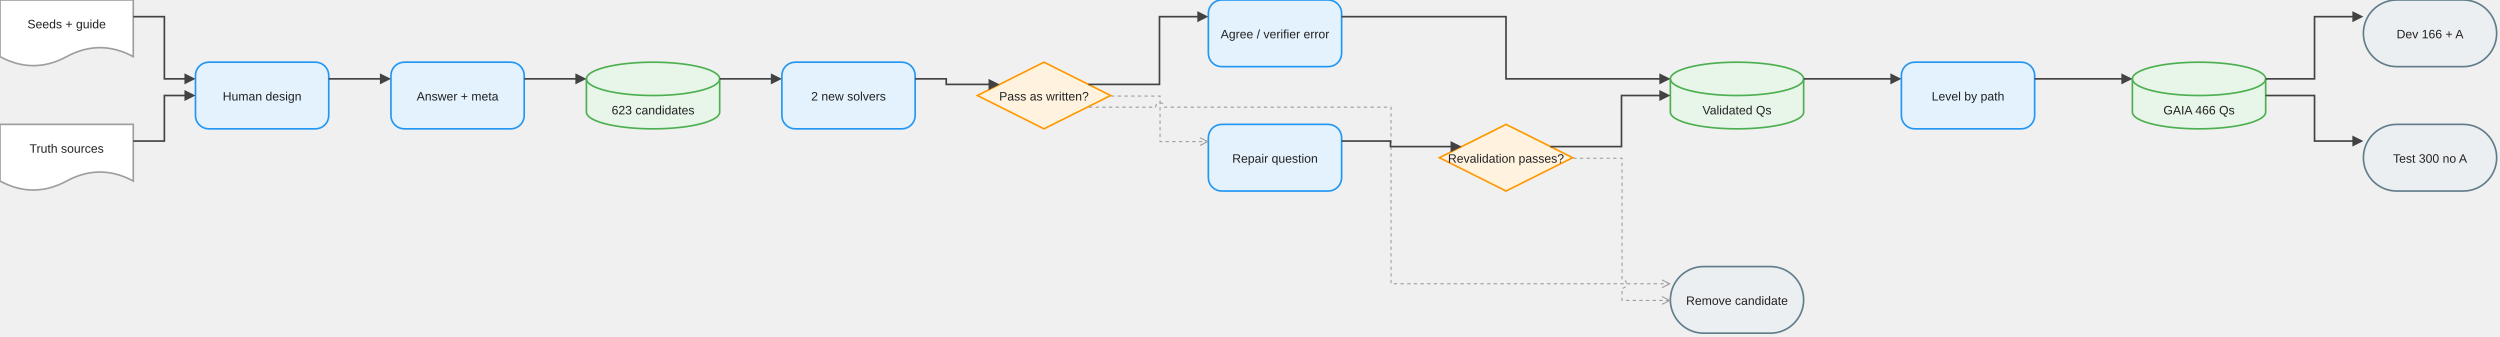
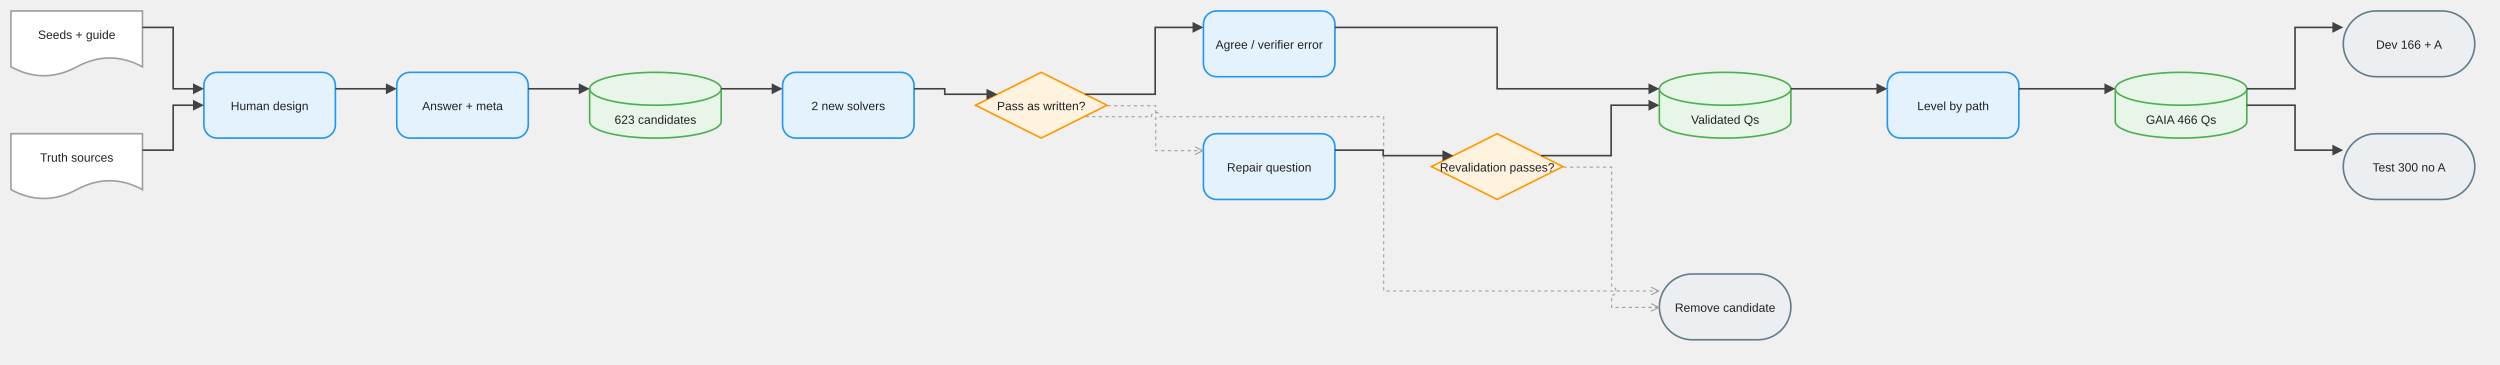
- <svg xmlns="http://www.w3.org/2000/svg" style="background: transparent; background-color: transparent; color-scheme: light;" version="1.1" width="2251px" height="303px" viewBox="0 0 2251 303">
+ <svg xmlns="http://www.w3.org/2000/svg" style="background: transparent; background-color: transparent; color-scheme: light;" version="1.1" width="2281px" height="333px" viewBox="0 0 2281 333" content="&lt;mxfile host=&quot;Electron&quot; agent=&quot;drawio-skill-cli&quot;&gt;&#10;  &lt;diagram name=&quot;Page-1&quot; id=&quot;0&quot;&gt;&#10;    &lt;mxGraphModel dx=&quot;-1124&quot; dy=&quot;-87&quot; grid=&quot;0&quot; gridSize=&quot;8&quot; guides=&quot;1&quot; tooltips=&quot;1&quot; connect=&quot;1&quot; arrows=&quot;1&quot; fold=&quot;0&quot; page=&quot;0&quot; pageScale=&quot;1&quot; pageWidth=&quot;2304&quot; pageHeight=&quot;384&quot; background=&quot;#FFFFFF&quot; math=&quot;0&quot; shadow=&quot;0&quot;&gt;&#10;      &lt;root&gt;&#10;        &lt;mxCell id=&quot;0&quot; /&gt;&#10;        &lt;mxCell id=&quot;1&quot; parent=&quot;0&quot; /&gt;&#10;        &lt;mxCell id=&quot;2&quot; parent=&quot;1&quot; style=&quot;convertToSvg=1;shape=document;boundedLbl=1;html=0;whiteSpace=wrap;fillColor=#FFFFFF;strokeColor=#9E9E9E;strokeWidth=1.5;fontColor=#212121;fontSize=11;fontFamily=Arial, Helvetica, sans-serif;verticalAlign=middle;align=center&quot; value=&quot;Seeds + guide&quot; vertex=&quot;1&quot;&gt;&#10;          &lt;mxGeometry height=&quot;60&quot; width=&quot;120&quot; x=&quot;-24&quot; as=&quot;geometry&quot; /&gt;&#10;        &lt;/mxCell&gt;&#10;        &lt;mxCell id=&quot;3&quot; parent=&quot;1&quot; style=&quot;convertToSvg=1;shape=document;boundedLbl=1;html=0;whiteSpace=wrap;fillColor=#FFFFFF;strokeColor=#9E9E9E;strokeWidth=1.5;fontColor=#212121;fontSize=11;fontFamily=Arial, Helvetica, sans-serif;verticalAlign=middle;align=center&quot; value=&quot;Truth sources&quot; vertex=&quot;1&quot;&gt;&#10;          &lt;mxGeometry height=&quot;60&quot; width=&quot;120&quot; x=&quot;-24&quot; y=&quot;112&quot; as=&quot;geometry&quot; /&gt;&#10;        &lt;/mxCell&gt;&#10;        &lt;mxCell id=&quot;4&quot; parent=&quot;1&quot; style=&quot;convertToSvg=1;rounded=1;arcSize=20;html=0;whiteSpace=wrap;fillColor=#E3F2FD;strokeColor=#2196F3;strokeWidth=1.5;fontColor=#212121;fontSize=11;fontFamily=Arial, Helvetica, sans-serif;verticalAlign=middle;align=center&quot; value=&quot;Human design&quot; vertex=&quot;1&quot;&gt;&#10;          &lt;mxGeometry height=&quot;60&quot; width=&quot;120&quot; x=&quot;152&quot; y=&quot;56&quot; as=&quot;geometry&quot; /&gt;&#10;        &lt;/mxCell&gt;&#10;        &lt;mxCell id=&quot;5&quot; parent=&quot;1&quot; style=&quot;convertToSvg=1;rounded=1;arcSize=20;html=0;whiteSpace=wrap;fillColor=#E3F2FD;strokeColor=#2196F3;strokeWidth=1.5;fontColor=#212121;fontSize=11;fontFamily=Arial, Helvetica, sans-serif;verticalAlign=middle;align=center&quot; value=&quot;Answer + meta&quot; vertex=&quot;1&quot;&gt;&#10;          &lt;mxGeometry height=&quot;60&quot; width=&quot;120&quot; x=&quot;328&quot; y=&quot;56&quot; as=&quot;geometry&quot; /&gt;&#10;        &lt;/mxCell&gt;&#10;        &lt;mxCell id=&quot;6&quot; parent=&quot;1&quot; style=&quot;convertToSvg=1;shape=cylinder3;boundedLbl=1;backgroundOutline=1;size=15;html=0;whiteSpace=wrap;fillColor=#E8F5E9;strokeColor=#4CAF50;strokeWidth=1.5;fontColor=#212121;fontSize=11;fontFamily=Arial, Helvetica, sans-serif;verticalAlign=middle;align=center&quot; value=&quot;623 candidates&quot; vertex=&quot;1&quot;&gt;&#10;          &lt;mxGeometry height=&quot;60&quot; width=&quot;120&quot; x=&quot;504&quot; y=&quot;56&quot; as=&quot;geometry&quot; /&gt;&#10;        &lt;/mxCell&gt;&#10;        &lt;mxCell id=&quot;7&quot; parent=&quot;1&quot; style=&quot;convertToSvg=1;rounded=1;arcSize=20;html=0;whiteSpace=wrap;fillColor=#E3F2FD;strokeColor=#2196F3;strokeWidth=1.5;fontColor=#212121;fontSize=11;fontFamily=Arial, Helvetica, sans-serif;verticalAlign=middle;align=center&quot; value=&quot;2 new solvers&quot; vertex=&quot;1&quot;&gt;&#10;          &lt;mxGeometry height=&quot;60&quot; width=&quot;120&quot; x=&quot;680&quot; y=&quot;56&quot; as=&quot;geometry&quot; /&gt;&#10;        &lt;/mxCell&gt;&#10;        &lt;mxCell id=&quot;8&quot; parent=&quot;1&quot; style=&quot;convertToSvg=1;rhombus;html=0;whiteSpace=wrap;fillColor=#FFF3E0;strokeColor=#FF9800;strokeWidth=1.5;fontColor=#212121;fontSize=11;fontFamily=Arial, Helvetica, sans-serif;verticalAlign=middle;align=center&quot; value=&quot;Pass as written?&quot; vertex=&quot;1&quot;&gt;&#10;          &lt;mxGeometry height=&quot;60&quot; width=&quot;120&quot; x=&quot;856&quot; y=&quot;56&quot; as=&quot;geometry&quot; /&gt;&#10;        &lt;/mxCell&gt;&#10;        &lt;mxCell id=&quot;9&quot; parent=&quot;1&quot; style=&quot;convertToSvg=1;rounded=1;arcSize=20;html=0;whiteSpace=wrap;fillColor=#E3F2FD;strokeColor=#2196F3;strokeWidth=1.5;fontColor=#212121;fontSize=11;fontFamily=Arial, Helvetica, sans-serif;verticalAlign=middle;align=center&quot; value=&quot;Agree / verifier error&quot; vertex=&quot;1&quot;&gt;&#10;          &lt;mxGeometry height=&quot;60&quot; width=&quot;120&quot; x=&quot;1064&quot; as=&quot;geometry&quot; /&gt;&#10;        &lt;/mxCell&gt;&#10;        &lt;mxCell id=&quot;10&quot; parent=&quot;1&quot; style=&quot;convertToSvg=1;rounded=1;arcSize=20;html=0;whiteSpace=wrap;fillColor=#E3F2FD;strokeColor=#2196F3;strokeWidth=1.5;fontColor=#212121;fontSize=11;fontFamily=Arial, Helvetica, sans-serif;verticalAlign=middle;align=center&quot; value=&quot;Repair question&quot; vertex=&quot;1&quot;&gt;&#10;          &lt;mxGeometry height=&quot;60&quot; width=&quot;120&quot; x=&quot;1064&quot; y=&quot;112&quot; as=&quot;geometry&quot; /&gt;&#10;        &lt;/mxCell&gt;&#10;        &lt;mxCell id=&quot;11&quot; parent=&quot;1&quot; style=&quot;convertToSvg=1;rhombus;html=0;whiteSpace=wrap;fillColor=#FFF3E0;strokeColor=#FF9800;strokeWidth=1.5;fontColor=#212121;fontSize=11;fontFamily=Arial, Helvetica, sans-serif;verticalAlign=middle;align=center&quot; value=&quot;Revalidation passes?&quot; vertex=&quot;1&quot;&gt;&#10;          &lt;mxGeometry height=&quot;60&quot; width=&quot;120&quot; x=&quot;1272&quot; y=&quot;112&quot; as=&quot;geometry&quot; /&gt;&#10;        &lt;/mxCell&gt;&#10;        &lt;mxCell id=&quot;12&quot; parent=&quot;1&quot; style=&quot;convertToSvg=1;rounded=1;arcSize=50;html=0;whiteSpace=wrap;fillColor=#ECEFF1;strokeColor=#607D8B;strokeWidth=1.5;fontColor=#212121;fontSize=11;fontFamily=Arial, Helvetica, sans-serif;verticalAlign=middle;align=center&quot; value=&quot;Remove candidate&quot; vertex=&quot;1&quot;&gt;&#10;          &lt;mxGeometry height=&quot;60&quot; width=&quot;120&quot; x=&quot;1480&quot; y=&quot;240&quot; as=&quot;geometry&quot; /&gt;&#10;        &lt;/mxCell&gt;&#10;        &lt;mxCell id=&quot;13&quot; parent=&quot;1&quot; style=&quot;convertToSvg=1;shape=cylinder3;boundedLbl=1;backgroundOutline=1;size=15;html=0;whiteSpace=wrap;fillColor=#E8F5E9;strokeColor=#4CAF50;strokeWidth=1.5;fontColor=#212121;fontSize=11;fontFamily=Arial, Helvetica, sans-serif;verticalAlign=middle;align=center&quot; value=&quot;Validated Qs&quot; vertex=&quot;1&quot;&gt;&#10;          &lt;mxGeometry height=&quot;60&quot; width=&quot;120&quot; x=&quot;1480&quot; y=&quot;56&quot; as=&quot;geometry&quot; /&gt;&#10;        &lt;/mxCell&gt;&#10;        &lt;mxCell id=&quot;14&quot; parent=&quot;1&quot; style=&quot;convertToSvg=1;rounded=1;arcSize=20;html=0;whiteSpace=wrap;fillColor=#E3F2FD;strokeColor=#2196F3;strokeWidth=1.5;fontColor=#212121;fontSize=11;fontFamily=Arial, Helvetica, sans-serif;verticalAlign=middle;align=center&quot; value=&quot;Level by path&quot; vertex=&quot;1&quot;&gt;&#10;          &lt;mxGeometry height=&quot;60&quot; width=&quot;120&quot; x=&quot;1688&quot; y=&quot;56&quot; as=&quot;geometry&quot; /&gt;&#10;        &lt;/mxCell&gt;&#10;        &lt;mxCell id=&quot;15&quot; parent=&quot;1&quot; style=&quot;convertToSvg=1;shape=cylinder3;boundedLbl=1;backgroundOutline=1;size=15;html=0;whiteSpace=wrap;fillColor=#E8F5E9;strokeColor=#4CAF50;strokeWidth=1.5;fontColor=#212121;fontSize=11;fontFamily=Arial, Helvetica, sans-serif;verticalAlign=middle;align=center&quot; value=&quot;GAIA 466 Qs&quot; vertex=&quot;1&quot;&gt;&#10;          &lt;mxGeometry height=&quot;60&quot; width=&quot;120&quot; x=&quot;1896&quot; y=&quot;56&quot; as=&quot;geometry&quot; /&gt;&#10;        &lt;/mxCell&gt;&#10;        &lt;mxCell id=&quot;16&quot; parent=&quot;1&quot; style=&quot;convertToSvg=1;rounded=1;arcSize=50;html=0;whiteSpace=wrap;fillColor=#ECEFF1;strokeColor=#607D8B;strokeWidth=1.5;fontColor=#212121;fontSize=11;fontFamily=Arial, Helvetica, sans-serif;verticalAlign=middle;align=center&quot; value=&quot;Dev 166 + A&quot; vertex=&quot;1&quot;&gt;&#10;          &lt;mxGeometry height=&quot;60&quot; width=&quot;120&quot; x=&quot;2104&quot; as=&quot;geometry&quot; /&gt;&#10;        &lt;/mxCell&gt;&#10;        &lt;mxCell id=&quot;17&quot; parent=&quot;1&quot; style=&quot;convertToSvg=1;rounded=1;arcSize=50;html=0;whiteSpace=wrap;fillColor=#ECEFF1;strokeColor=#607D8B;strokeWidth=1.5;fontColor=#212121;fontSize=11;fontFamily=Arial, Helvetica, sans-serif;verticalAlign=middle;align=center&quot; value=&quot;Test 300 no A&quot; vertex=&quot;1&quot;&gt;&#10;          &lt;mxGeometry height=&quot;60&quot; width=&quot;120&quot; x=&quot;2104&quot; y=&quot;112&quot; as=&quot;geometry&quot; /&gt;&#10;        &lt;/mxCell&gt;&#10;        &lt;mxCell id=&quot;18&quot; edge=&quot;1&quot; parent=&quot;1&quot; source=&quot;2&quot; style=&quot;convertToSvg=1;edgeStyle=orthogonalEdgeStyle;rounded=0;orthogonalLoop=1;jettySize=auto;html=0;strokeColor=#424242;strokeWidth=1.5;endArrow=block;endFill=1;exitX=1;exitY=0.25;exitDx=0;exitDy=0;entryX=0;entryY=0.25;entryDx=0;entryDy=0;jumpStyle=arc;jumpSize=8&quot; target=&quot;4&quot; value=&quot;&quot;&gt;&#10;          &lt;mxGeometry relative=&quot;1&quot; as=&quot;geometry&quot; /&gt;&#10;        &lt;/mxCell&gt;&#10;        &lt;mxCell id=&quot;19&quot; edge=&quot;1&quot; parent=&quot;1&quot; source=&quot;3&quot; style=&quot;convertToSvg=1;edgeStyle=orthogonalEdgeStyle;rounded=0;orthogonalLoop=1;jettySize=auto;html=0;strokeColor=#424242;strokeWidth=1.5;endArrow=block;endFill=1;exitX=1;exitY=0.25;exitDx=0;exitDy=0;entryX=0;entryY=0.5;entryDx=0;entryDy=0;jumpStyle=arc;jumpSize=8&quot; target=&quot;4&quot; value=&quot;&quot;&gt;&#10;          &lt;mxGeometry relative=&quot;1&quot; as=&quot;geometry&quot; /&gt;&#10;        &lt;/mxCell&gt;&#10;        &lt;mxCell id=&quot;20&quot; edge=&quot;1&quot; parent=&quot;1&quot; source=&quot;4&quot; style=&quot;convertToSvg=1;edgeStyle=orthogonalEdgeStyle;rounded=0;orthogonalLoop=1;jettySize=auto;html=0;strokeColor=#424242;strokeWidth=1.5;endArrow=block;endFill=1;exitX=1;exitY=0.25;exitDx=0;exitDy=0;entryX=0;entryY=0.25;entryDx=0;entryDy=0;jumpStyle=arc;jumpSize=8&quot; target=&quot;5&quot; value=&quot;&quot;&gt;&#10;          &lt;mxGeometry relative=&quot;1&quot; as=&quot;geometry&quot; /&gt;&#10;        &lt;/mxCell&gt;&#10;        &lt;mxCell id=&quot;21&quot; edge=&quot;1&quot; parent=&quot;1&quot; source=&quot;5&quot; style=&quot;convertToSvg=1;edgeStyle=orthogonalEdgeStyle;rounded=0;orthogonalLoop=1;jettySize=auto;html=0;strokeColor=#424242;strokeWidth=1.5;endArrow=block;endFill=1;exitX=1;exitY=0.25;exitDx=0;exitDy=0;entryX=0;entryY=0.25;entryDx=0;entryDy=0;jumpStyle=arc;jumpSize=8&quot; target=&quot;6&quot; value=&quot;&quot;&gt;&#10;          &lt;mxGeometry relative=&quot;1&quot; as=&quot;geometry&quot; /&gt;&#10;        &lt;/mxCell&gt;&#10;        &lt;mxCell id=&quot;22&quot; edge=&quot;1&quot; parent=&quot;1&quot; source=&quot;6&quot; style=&quot;convertToSvg=1;edgeStyle=orthogonalEdgeStyle;rounded=0;orthogonalLoop=1;jettySize=auto;html=0;strokeColor=#424242;strokeWidth=1.5;endArrow=block;endFill=1;exitX=1;exitY=0.25;exitDx=0;exitDy=0;entryX=0;entryY=0.25;entryDx=0;entryDy=0;jumpStyle=arc;jumpSize=8&quot; target=&quot;7&quot; value=&quot;&quot;&gt;&#10;          &lt;mxGeometry relative=&quot;1&quot; as=&quot;geometry&quot; /&gt;&#10;        &lt;/mxCell&gt;&#10;        &lt;mxCell id=&quot;23&quot; edge=&quot;1&quot; parent=&quot;1&quot; source=&quot;7&quot; style=&quot;convertToSvg=1;edgeStyle=orthogonalEdgeStyle;rounded=0;orthogonalLoop=1;jettySize=auto;html=0;strokeColor=#424242;strokeWidth=1.5;endArrow=block;endFill=1;exitX=1;exitY=0.25;exitDx=0;exitDy=0;entryX=0;entryY=0.25;entryDx=0;entryDy=0;jumpStyle=arc;jumpSize=8&quot; target=&quot;8&quot; value=&quot;&quot;&gt;&#10;          &lt;mxGeometry relative=&quot;1&quot; as=&quot;geometry&quot; /&gt;&#10;        &lt;/mxCell&gt;&#10;        &lt;mxCell id=&quot;24&quot; edge=&quot;1&quot; parent=&quot;1&quot; source=&quot;8&quot; style=&quot;convertToSvg=1;edgeStyle=orthogonalEdgeStyle;rounded=0;orthogonalLoop=1;jettySize=auto;html=0;strokeColor=#424242;strokeWidth=1.5;endArrow=block;endFill=1;exitX=1;exitY=0.25;exitDx=0;exitDy=0;entryX=0;entryY=0.25;entryDx=0;entryDy=0;jumpStyle=arc;jumpSize=8&quot; target=&quot;9&quot; value=&quot;&quot;&gt;&#10;          &lt;mxGeometry relative=&quot;1&quot; as=&quot;geometry&quot; /&gt;&#10;        &lt;/mxCell&gt;&#10;        &lt;mxCell id=&quot;25&quot; edge=&quot;1&quot; parent=&quot;1&quot; source=&quot;8&quot; style=&quot;convertToSvg=1;edgeStyle=orthogonalEdgeStyle;rounded=0;orthogonalLoop=1;jettySize=auto;html=0;strokeColor=#9E9E9E;strokeWidth=1;endArrow=open;endFill=0;exitX=1;exitY=0.5;exitDx=0;exitDy=0;entryX=0;entryY=0.25;entryDx=0;entryDy=0;dashed=1;dashPattern=3 3;jumpStyle=arc;jumpSize=8&quot; target=&quot;10&quot; value=&quot;&quot;&gt;&#10;          &lt;mxGeometry relative=&quot;1&quot; as=&quot;geometry&quot; /&gt;&#10;        &lt;/mxCell&gt;&#10;        &lt;mxCell id=&quot;26&quot; edge=&quot;1&quot; parent=&quot;1&quot; source=&quot;8&quot; style=&quot;convertToSvg=1;edgeStyle=orthogonalEdgeStyle;rounded=0;orthogonalLoop=1;jettySize=auto;html=0;strokeColor=#9E9E9E;strokeWidth=1;endArrow=open;endFill=0;exitX=1;exitY=0.75;exitDx=0;exitDy=0;entryX=0;entryY=0.25;entryDx=0;entryDy=0;dashed=1;dashPattern=3 3;jumpStyle=arc;jumpSize=8&quot; target=&quot;12&quot; value=&quot;&quot;&gt;&#10;          &lt;mxGeometry relative=&quot;1&quot; as=&quot;geometry&quot; /&gt;&#10;        &lt;/mxCell&gt;&#10;        &lt;mxCell id=&quot;27&quot; edge=&quot;1&quot; parent=&quot;1&quot; source=&quot;9&quot; style=&quot;convertToSvg=1;edgeStyle=orthogonalEdgeStyle;rounded=0;orthogonalLoop=1;jettySize=auto;html=0;strokeColor=#424242;strokeWidth=1.5;endArrow=block;endFill=1;exitX=1;exitY=0.25;exitDx=0;exitDy=0;entryX=0;entryY=0.25;entryDx=0;entryDy=0;jumpStyle=arc;jumpSize=8&quot; target=&quot;13&quot; value=&quot;&quot;&gt;&#10;          &lt;mxGeometry relative=&quot;1&quot; as=&quot;geometry&quot; /&gt;&#10;        &lt;/mxCell&gt;&#10;        &lt;mxCell id=&quot;28&quot; edge=&quot;1&quot; parent=&quot;1&quot; source=&quot;10&quot; style=&quot;convertToSvg=1;edgeStyle=orthogonalEdgeStyle;rounded=0;orthogonalLoop=1;jettySize=auto;html=0;strokeColor=#424242;strokeWidth=1.5;endArrow=block;endFill=1;exitX=1;exitY=0.25;exitDx=0;exitDy=0;entryX=0;entryY=0.25;entryDx=0;entryDy=0;jumpStyle=arc;jumpSize=8&quot; target=&quot;11&quot; value=&quot;&quot;&gt;&#10;          &lt;mxGeometry relative=&quot;1&quot; as=&quot;geometry&quot; /&gt;&#10;        &lt;/mxCell&gt;&#10;        &lt;mxCell id=&quot;29&quot; edge=&quot;1&quot; parent=&quot;1&quot; source=&quot;11&quot; style=&quot;convertToSvg=1;edgeStyle=orthogonalEdgeStyle;rounded=0;orthogonalLoop=1;jettySize=auto;html=0;strokeColor=#424242;strokeWidth=1.5;endArrow=block;endFill=1;exitX=1;exitY=0.25;exitDx=0;exitDy=0;entryX=0;entryY=0.5;entryDx=0;entryDy=0;jumpStyle=arc;jumpSize=8&quot; target=&quot;13&quot; value=&quot;&quot;&gt;&#10;          &lt;mxGeometry relative=&quot;1&quot; as=&quot;geometry&quot; /&gt;&#10;        &lt;/mxCell&gt;&#10;        &lt;mxCell id=&quot;30&quot; edge=&quot;1&quot; parent=&quot;1&quot; source=&quot;11&quot; style=&quot;convertToSvg=1;edgeStyle=orthogonalEdgeStyle;rounded=0;orthogonalLoop=1;jettySize=auto;html=0;strokeColor=#9E9E9E;strokeWidth=1;endArrow=open;endFill=0;exitX=1;exitY=0.5;exitDx=0;exitDy=0;entryX=0;entryY=0.5;entryDx=0;entryDy=0;dashed=1;dashPattern=3 3;jumpStyle=arc;jumpSize=8&quot; target=&quot;12&quot; value=&quot;&quot;&gt;&#10;          &lt;mxGeometry relative=&quot;1&quot; as=&quot;geometry&quot; /&gt;&#10;        &lt;/mxCell&gt;&#10;        &lt;mxCell id=&quot;31&quot; edge=&quot;1&quot; parent=&quot;1&quot; source=&quot;13&quot; style=&quot;convertToSvg=1;edgeStyle=orthogonalEdgeStyle;rounded=0;orthogonalLoop=1;jettySize=auto;html=0;strokeColor=#424242;strokeWidth=1.5;endArrow=block;endFill=1;exitX=1;exitY=0.25;exitDx=0;exitDy=0;entryX=0;entryY=0.25;entryDx=0;entryDy=0;jumpStyle=arc;jumpSize=8&quot; target=&quot;14&quot; value=&quot;&quot;&gt;&#10;          &lt;mxGeometry relative=&quot;1&quot; as=&quot;geometry&quot; /&gt;&#10;        &lt;/mxCell&gt;&#10;        &lt;mxCell id=&quot;32&quot; edge=&quot;1&quot; parent=&quot;1&quot; source=&quot;14&quot; style=&quot;convertToSvg=1;edgeStyle=orthogonalEdgeStyle;rounded=0;orthogonalLoop=1;jettySize=auto;html=0;strokeColor=#424242;strokeWidth=1.5;endArrow=block;endFill=1;exitX=1;exitY=0.25;exitDx=0;exitDy=0;entryX=0;entryY=0.25;entryDx=0;entryDy=0;jumpStyle=arc;jumpSize=8&quot; target=&quot;15&quot; value=&quot;&quot;&gt;&#10;          &lt;mxGeometry relative=&quot;1&quot; as=&quot;geometry&quot; /&gt;&#10;        &lt;/mxCell&gt;&#10;        &lt;mxCell id=&quot;33&quot; edge=&quot;1&quot; parent=&quot;1&quot; source=&quot;15&quot; style=&quot;convertToSvg=1;edgeStyle=orthogonalEdgeStyle;rounded=0;orthogonalLoop=1;jettySize=auto;html=0;strokeColor=#424242;strokeWidth=1.5;endArrow=block;endFill=1;exitX=1;exitY=0.25;exitDx=0;exitDy=0;entryX=0;entryY=0.25;entryDx=0;entryDy=0;jumpStyle=arc;jumpSize=8&quot; target=&quot;16&quot; value=&quot;&quot;&gt;&#10;          &lt;mxGeometry relative=&quot;1&quot; as=&quot;geometry&quot; /&gt;&#10;        &lt;/mxCell&gt;&#10;        &lt;mxCell id=&quot;34&quot; edge=&quot;1&quot; parent=&quot;1&quot; source=&quot;15&quot; style=&quot;convertToSvg=1;edgeStyle=orthogonalEdgeStyle;rounded=0;orthogonalLoop=1;jettySize=auto;html=0;strokeColor=#424242;strokeWidth=1.5;endArrow=block;endFill=1;exitX=1;exitY=0.5;exitDx=0;exitDy=0;entryX=0;entryY=0.25;entryDx=0;entryDy=0;jumpStyle=arc;jumpSize=8&quot; target=&quot;17&quot; value=&quot;&quot;&gt;&#10;          &lt;mxGeometry relative=&quot;1&quot; as=&quot;geometry&quot; /&gt;&#10;        &lt;/mxCell&gt;&#10;      &lt;/root&gt;&#10;    &lt;/mxGraphModel&gt;&#10;  &lt;/diagram&gt;&#10;&lt;/mxfile&gt;&#10;">
  <defs />
  <g>
    <g data-cell-id="0">
      <g data-cell-id="1">
        <g data-cell-id="2">
          <g>
-             <path d="M 0 0 L 120 0 L 120 51 Q 90 34.8 60 51 Q 30 67.2 0 51 L 0 9 Z" fill="#ffffff" stroke="#9e9e9e" stroke-width="1.5" stroke-miterlimit="10" pointer-events="all" style="fill: rgb(255, 255, 255); stroke: rgb(158, 158, 158);" />
-           </g>
-           <g>
-             <g fill="#212121" font-family="Arial, Helvetica, sans-serif" text-anchor="middle" font-size="11px" style="fill: rgb(33, 33, 33);">
-               <g transform="translate(60,25.5) scale(1)">
+             <path d="M 10 10 L 130 10 L 130 61 Q 100 44.8 70 61 Q 40 77.2 10 61 L 10 19 Z" fill="#ffffff" stroke="#9e9e9e" stroke-width="1.5" stroke-miterlimit="10" pointer-events="all" style="fill: rgb(255, 255, 255); stroke: rgb(158, 158, 158);" />
+           </g>
+           <g>
+             <g fill="#212121" font-family="Arial, Helvetica, sans-serif" text-anchor="middle" font-size="11px" style="fill: rgb(33, 33, 33);">
+               <g transform="translate(70,35.5) scale(1)">
                <text>
                  <tspan>Seeds + guide</tspan>
                </text>
              </g>
            </g>
          </g>
        </g>
        <g data-cell-id="3">
          <g>
-             <path d="M 0 112 L 120 112 L 120 163 Q 90 146.8 60 163 Q 30 179.2 0 163 L 0 121 Z" fill="#ffffff" stroke="#9e9e9e" stroke-width="1.5" stroke-miterlimit="10" pointer-events="all" style="fill: rgb(255, 255, 255); stroke: rgb(158, 158, 158);" />
-           </g>
-           <g>
-             <g fill="#212121" font-family="Arial, Helvetica, sans-serif" text-anchor="middle" font-size="11px" style="fill: rgb(33, 33, 33);">
-               <g transform="translate(60,137.5) scale(1)">
+             <path d="M 10 122 L 130 122 L 130 173 Q 100 156.8 70 173 Q 40 189.2 10 173 L 10 131 Z" fill="#ffffff" stroke="#9e9e9e" stroke-width="1.5" stroke-miterlimit="10" pointer-events="all" style="fill: rgb(255, 255, 255); stroke: rgb(158, 158, 158);" />
+           </g>
+           <g>
+             <g fill="#212121" font-family="Arial, Helvetica, sans-serif" text-anchor="middle" font-size="11px" style="fill: rgb(33, 33, 33);">
+               <g transform="translate(70,147.5) scale(1)">
                <text>
                  <tspan>Truth sources</tspan>
                </text>
              </g>
            </g>
          </g>
        </g>
        <g data-cell-id="4">
          <g>
-             <rect x="176" y="56" width="120" height="60" rx="12" ry="12" fill="#e3f2fd" stroke="#2196f3" stroke-width="1.5" pointer-events="all" style="fill: rgb(227, 242, 253); stroke: rgb(33, 150, 243);" />
-           </g>
-           <g>
-             <g fill="#212121" font-family="Arial, Helvetica, sans-serif" text-anchor="middle" font-size="11px" style="fill: rgb(33, 33, 33);">
-               <g transform="translate(236,90.5) scale(1)">
+             <rect x="186" y="66" width="120" height="60" rx="12" ry="12" fill="#e3f2fd" stroke="#2196f3" stroke-width="1.5" pointer-events="all" style="fill: rgb(227, 242, 253); stroke: rgb(33, 150, 243);" />
+           </g>
+           <g>
+             <g fill="#212121" font-family="Arial, Helvetica, sans-serif" text-anchor="middle" font-size="11px" style="fill: rgb(33, 33, 33);">
+               <g transform="translate(246,100.5) scale(1)">
                <text>
                  <tspan>Human design</tspan>
                </text>
              </g>
            </g>
          </g>
        </g>
        <g data-cell-id="5">
          <g>
-             <rect x="352" y="56" width="120" height="60" rx="12" ry="12" fill="#e3f2fd" stroke="#2196f3" stroke-width="1.5" pointer-events="all" style="fill: rgb(227, 242, 253); stroke: rgb(33, 150, 243);" />
-           </g>
-           <g>
-             <g fill="#212121" font-family="Arial, Helvetica, sans-serif" text-anchor="middle" font-size="11px" style="fill: rgb(33, 33, 33);">
-               <g transform="translate(412,90.5) scale(1)">
+             <rect x="362" y="66" width="120" height="60" rx="12" ry="12" fill="#e3f2fd" stroke="#2196f3" stroke-width="1.5" pointer-events="all" style="fill: rgb(227, 242, 253); stroke: rgb(33, 150, 243);" />
+           </g>
+           <g>
+             <g fill="#212121" font-family="Arial, Helvetica, sans-serif" text-anchor="middle" font-size="11px" style="fill: rgb(33, 33, 33);">
+               <g transform="translate(422,100.5) scale(1)">
                <text>
                  <tspan>Answer + meta</tspan>
                </text>
              </g>
            </g>
          </g>
        </g>
        <g data-cell-id="6">
          <g>
-             <path d="M 528 71 C 528 62.72 554.86 56 588 56 C 603.91 56 619.17 57.58 630.43 60.39 C 641.68 63.21 648 67.02 648 71 L 648 101 C 648 109.28 621.14 116 588 116 C 554.86 116 528 109.28 528 101 Z" fill="#e8f5e9" stroke="#4caf50" stroke-width="1.5" stroke-miterlimit="10" pointer-events="all" style="fill: rgb(232, 245, 233); stroke: rgb(76, 175, 80);" />
-             <path d="M 648 71 C 648 79.28 621.14 86 588 86 C 554.86 86 528 79.28 528 71" fill="none" stroke="#4caf50" stroke-width="1.5" stroke-miterlimit="10" pointer-events="all" style="stroke: rgb(76, 175, 80);" />
-           </g>
-           <g>
-             <g fill="#212121" font-family="Arial, Helvetica, sans-serif" text-anchor="middle" font-size="11px" style="fill: rgb(33, 33, 33);">
-               <g transform="translate(588,103) scale(1)">
+             <path d="M 538 81 C 538 72.72 564.86 66 598 66 C 613.91 66 629.17 67.58 640.43 70.39 C 651.68 73.21 658 77.02 658 81 L 658 111 C 658 119.28 631.14 126 598 126 C 564.86 126 538 119.28 538 111 Z" fill="#e8f5e9" stroke="#4caf50" stroke-width="1.5" stroke-miterlimit="10" pointer-events="all" style="fill: rgb(232, 245, 233); stroke: rgb(76, 175, 80);" />
+             <path d="M 658 81 C 658 89.28 631.14 96 598 96 C 564.86 96 538 89.28 538 81" fill="none" stroke="#4caf50" stroke-width="1.5" stroke-miterlimit="10" pointer-events="all" style="stroke: rgb(76, 175, 80);" />
+           </g>
+           <g>
+             <g fill="#212121" font-family="Arial, Helvetica, sans-serif" text-anchor="middle" font-size="11px" style="fill: rgb(33, 33, 33);">
+               <g transform="translate(598,113) scale(1)">
                <text>
                  <tspan>623 candidates</tspan>
                </text>
              </g>
            </g>
          </g>
        </g>
        <g data-cell-id="7">
          <g>
-             <rect x="704" y="56" width="120" height="60" rx="12" ry="12" fill="#e3f2fd" stroke="#2196f3" stroke-width="1.5" pointer-events="all" style="fill: rgb(227, 242, 253); stroke: rgb(33, 150, 243);" />
-           </g>
-           <g>
-             <g fill="#212121" font-family="Arial, Helvetica, sans-serif" text-anchor="middle" font-size="11px" style="fill: rgb(33, 33, 33);">
-               <g transform="translate(764,90.5) scale(1)">
+             <rect x="714" y="66" width="120" height="60" rx="12" ry="12" fill="#e3f2fd" stroke="#2196f3" stroke-width="1.5" pointer-events="all" style="fill: rgb(227, 242, 253); stroke: rgb(33, 150, 243);" />
+           </g>
+           <g>
+             <g fill="#212121" font-family="Arial, Helvetica, sans-serif" text-anchor="middle" font-size="11px" style="fill: rgb(33, 33, 33);">
+               <g transform="translate(774,100.5) scale(1)">
                <text>
                  <tspan>2 new solvers</tspan>
                </text>
              </g>
            </g>
          </g>
        </g>
        <g data-cell-id="8">
          <g>
-             <path d="M 940 56 L 1000 86 L 940 116 L 880 86 Z" fill="#fff3e0" stroke="#ff9800" stroke-width="1.5" stroke-miterlimit="10" pointer-events="all" style="fill: rgb(255, 243, 224); stroke: rgb(255, 152, 0);" />
-           </g>
-           <g>
-             <g fill="#212121" font-family="Arial, Helvetica, sans-serif" text-anchor="middle" font-size="11px" style="fill: rgb(33, 33, 33);">
-               <g transform="translate(940,90.5) scale(1)">
+             <path d="M 950 66 L 1010 96 L 950 126 L 890 96 Z" fill="#fff3e0" stroke="#ff9800" stroke-width="1.5" stroke-miterlimit="10" pointer-events="all" style="fill: rgb(255, 243, 224); stroke: rgb(255, 152, 0);" />
+           </g>
+           <g>
+             <g fill="#212121" font-family="Arial, Helvetica, sans-serif" text-anchor="middle" font-size="11px" style="fill: rgb(33, 33, 33);">
+               <g transform="translate(950,100.5) scale(1)">
                <text>
                  <tspan>Pass as written?</tspan>
                </text>
              </g>
            </g>
          </g>
        </g>
        <g data-cell-id="9">
          <g>
-             <rect x="1088" y="0" width="120" height="60" rx="12" ry="12" fill="#e3f2fd" stroke="#2196f3" stroke-width="1.5" pointer-events="all" style="fill: rgb(227, 242, 253); stroke: rgb(33, 150, 243);" />
-           </g>
-           <g>
-             <g fill="#212121" font-family="Arial, Helvetica, sans-serif" text-anchor="middle" font-size="11px" style="fill: rgb(33, 33, 33);">
-               <g transform="translate(1148,34.5) scale(1)">
+             <rect x="1098" y="10" width="120" height="60" rx="12" ry="12" fill="#e3f2fd" stroke="#2196f3" stroke-width="1.5" pointer-events="all" style="fill: rgb(227, 242, 253); stroke: rgb(33, 150, 243);" />
+           </g>
+           <g>
+             <g fill="#212121" font-family="Arial, Helvetica, sans-serif" text-anchor="middle" font-size="11px" style="fill: rgb(33, 33, 33);">
+               <g transform="translate(1158,44.5) scale(1)">
                <text>
                  <tspan>Agree / verifier error</tspan>
                </text>
              </g>
            </g>
          </g>
        </g>
        <g data-cell-id="10">
          <g>
-             <rect x="1088" y="112" width="120" height="60" rx="12" ry="12" fill="#e3f2fd" stroke="#2196f3" stroke-width="1.5" pointer-events="all" style="fill: rgb(227, 242, 253); stroke: rgb(33, 150, 243);" />
-           </g>
-           <g>
-             <g fill="#212121" font-family="Arial, Helvetica, sans-serif" text-anchor="middle" font-size="11px" style="fill: rgb(33, 33, 33);">
-               <g transform="translate(1148,146.5) scale(1)">
+             <rect x="1098" y="122" width="120" height="60" rx="12" ry="12" fill="#e3f2fd" stroke="#2196f3" stroke-width="1.5" pointer-events="all" style="fill: rgb(227, 242, 253); stroke: rgb(33, 150, 243);" />
+           </g>
+           <g>
+             <g fill="#212121" font-family="Arial, Helvetica, sans-serif" text-anchor="middle" font-size="11px" style="fill: rgb(33, 33, 33);">
+               <g transform="translate(1158,156.5) scale(1)">
                <text>
                  <tspan>Repair question</tspan>
                </text>
              </g>
            </g>
          </g>
        </g>
        <g data-cell-id="11">
          <g>
-             <path d="M 1356 112 L 1416 142 L 1356 172 L 1296 142 Z" fill="#fff3e0" stroke="#ff9800" stroke-width="1.5" stroke-miterlimit="10" pointer-events="all" style="fill: rgb(255, 243, 224); stroke: rgb(255, 152, 0);" />
-           </g>
-           <g>
-             <g fill="#212121" font-family="Arial, Helvetica, sans-serif" text-anchor="middle" font-size="11px" style="fill: rgb(33, 33, 33);">
-               <g transform="translate(1356,146.5) scale(1)">
+             <path d="M 1366 122 L 1426 152 L 1366 182 L 1306 152 Z" fill="#fff3e0" stroke="#ff9800" stroke-width="1.5" stroke-miterlimit="10" pointer-events="all" style="fill: rgb(255, 243, 224); stroke: rgb(255, 152, 0);" />
+           </g>
+           <g>
+             <g fill="#212121" font-family="Arial, Helvetica, sans-serif" text-anchor="middle" font-size="11px" style="fill: rgb(33, 33, 33);">
+               <g transform="translate(1366,156.5) scale(1)">
                <text>
                  <tspan>Revalidation passes?</tspan>
                </text>
              </g>
            </g>
          </g>
        </g>
        <g data-cell-id="12">
          <g>
-             <rect x="1504" y="240" width="120" height="60" rx="30" ry="30" fill="#eceff1" stroke="#607d8b" stroke-width="1.5" pointer-events="all" style="fill: rgb(236, 239, 241); stroke: rgb(96, 125, 139);" />
-           </g>
-           <g>
-             <g fill="#212121" font-family="Arial, Helvetica, sans-serif" text-anchor="middle" font-size="11px" style="fill: rgb(33, 33, 33);">
-               <g transform="translate(1564,274.5) scale(1)">
+             <rect x="1514" y="250" width="120" height="60" rx="30" ry="30" fill="#eceff1" stroke="#607d8b" stroke-width="1.5" pointer-events="all" style="fill: rgb(236, 239, 241); stroke: rgb(96, 125, 139);" />
+           </g>
+           <g>
+             <g fill="#212121" font-family="Arial, Helvetica, sans-serif" text-anchor="middle" font-size="11px" style="fill: rgb(33, 33, 33);">
+               <g transform="translate(1574,284.5) scale(1)">
                <text>
                  <tspan>Remove candidate</tspan>
                </text>
              </g>
            </g>
          </g>
        </g>
        <g data-cell-id="13">
          <g>
-             <path d="M 1504 71 C 1504 62.72 1530.86 56 1564 56 C 1579.91 56 1595.17 57.58 1606.43 60.39 C 1617.68 63.21 1624 67.02 1624 71 L 1624 101 C 1624 109.28 1597.14 116 1564 116 C 1530.86 116 1504 109.28 1504 101 Z" fill="#e8f5e9" stroke="#4caf50" stroke-width="1.5" stroke-miterlimit="10" pointer-events="all" style="fill: rgb(232, 245, 233); stroke: rgb(76, 175, 80);" />
-             <path d="M 1624 71 C 1624 79.28 1597.14 86 1564 86 C 1530.86 86 1504 79.28 1504 71" fill="none" stroke="#4caf50" stroke-width="1.5" stroke-miterlimit="10" pointer-events="all" style="stroke: rgb(76, 175, 80);" />
-           </g>
-           <g>
-             <g fill="#212121" font-family="Arial, Helvetica, sans-serif" text-anchor="middle" font-size="11px" style="fill: rgb(33, 33, 33);">
-               <g transform="translate(1564,103) scale(1)">
+             <path d="M 1514 81 C 1514 72.72 1540.86 66 1574 66 C 1589.91 66 1605.17 67.58 1616.43 70.39 C 1627.68 73.21 1634 77.02 1634 81 L 1634 111 C 1634 119.28 1607.14 126 1574 126 C 1540.86 126 1514 119.28 1514 111 Z" fill="#e8f5e9" stroke="#4caf50" stroke-width="1.5" stroke-miterlimit="10" pointer-events="all" style="fill: rgb(232, 245, 233); stroke: rgb(76, 175, 80);" />
+             <path d="M 1634 81 C 1634 89.28 1607.14 96 1574 96 C 1540.86 96 1514 89.28 1514 81" fill="none" stroke="#4caf50" stroke-width="1.5" stroke-miterlimit="10" pointer-events="all" style="stroke: rgb(76, 175, 80);" />
+           </g>
+           <g>
+             <g fill="#212121" font-family="Arial, Helvetica, sans-serif" text-anchor="middle" font-size="11px" style="fill: rgb(33, 33, 33);">
+               <g transform="translate(1574,113) scale(1)">
                <text>
                  <tspan>Validated Qs</tspan>
                </text>
              </g>
            </g>
          </g>
        </g>
        <g data-cell-id="14">
          <g>
-             <rect x="1712" y="56" width="120" height="60" rx="12" ry="12" fill="#e3f2fd" stroke="#2196f3" stroke-width="1.5" pointer-events="all" style="fill: rgb(227, 242, 253); stroke: rgb(33, 150, 243);" />
-           </g>
-           <g>
-             <g fill="#212121" font-family="Arial, Helvetica, sans-serif" text-anchor="middle" font-size="11px" style="fill: rgb(33, 33, 33);">
-               <g transform="translate(1772,90.5) scale(1)">
+             <rect x="1722" y="66" width="120" height="60" rx="12" ry="12" fill="#e3f2fd" stroke="#2196f3" stroke-width="1.5" pointer-events="all" style="fill: rgb(227, 242, 253); stroke: rgb(33, 150, 243);" />
+           </g>
+           <g>
+             <g fill="#212121" font-family="Arial, Helvetica, sans-serif" text-anchor="middle" font-size="11px" style="fill: rgb(33, 33, 33);">
+               <g transform="translate(1782,100.5) scale(1)">
                <text>
                  <tspan>Level by path</tspan>
                </text>
              </g>
            </g>
          </g>
        </g>
        <g data-cell-id="15">
          <g>
-             <path d="M 1920 71 C 1920 62.72 1946.86 56 1980 56 C 1995.91 56 2011.17 57.58 2022.43 60.39 C 2033.68 63.21 2040 67.02 2040 71 L 2040 101 C 2040 109.28 2013.14 116 1980 116 C 1946.86 116 1920 109.28 1920 101 Z" fill="#e8f5e9" stroke="#4caf50" stroke-width="1.5" stroke-miterlimit="10" pointer-events="all" style="fill: rgb(232, 245, 233); stroke: rgb(76, 175, 80);" />
-             <path d="M 2040 71 C 2040 79.28 2013.14 86 1980 86 C 1946.86 86 1920 79.28 1920 71" fill="none" stroke="#4caf50" stroke-width="1.5" stroke-miterlimit="10" pointer-events="all" style="stroke: rgb(76, 175, 80);" />
-           </g>
-           <g>
-             <g fill="#212121" font-family="Arial, Helvetica, sans-serif" text-anchor="middle" font-size="11px" style="fill: rgb(33, 33, 33);">
-               <g transform="translate(1980,103) scale(1)">
+             <path d="M 1930 81 C 1930 72.72 1956.86 66 1990 66 C 2005.91 66 2021.17 67.58 2032.43 70.39 C 2043.68 73.21 2050 77.02 2050 81 L 2050 111 C 2050 119.28 2023.14 126 1990 126 C 1956.86 126 1930 119.28 1930 111 Z" fill="#e8f5e9" stroke="#4caf50" stroke-width="1.5" stroke-miterlimit="10" pointer-events="all" style="fill: rgb(232, 245, 233); stroke: rgb(76, 175, 80);" />
+             <path d="M 2050 81 C 2050 89.28 2023.14 96 1990 96 C 1956.86 96 1930 89.28 1930 81" fill="none" stroke="#4caf50" stroke-width="1.5" stroke-miterlimit="10" pointer-events="all" style="stroke: rgb(76, 175, 80);" />
+           </g>
+           <g>
+             <g fill="#212121" font-family="Arial, Helvetica, sans-serif" text-anchor="middle" font-size="11px" style="fill: rgb(33, 33, 33);">
+               <g transform="translate(1990,113) scale(1)">
                <text>
                  <tspan>GAIA 466 Qs</tspan>
                </text>
              </g>
            </g>
          </g>
        </g>
        <g data-cell-id="16">
          <g>
-             <rect x="2128" y="0" width="120" height="60" rx="30" ry="30" fill="#eceff1" stroke="#607d8b" stroke-width="1.5" pointer-events="all" style="fill: rgb(236, 239, 241); stroke: rgb(96, 125, 139);" />
-           </g>
-           <g>
-             <g fill="#212121" font-family="Arial, Helvetica, sans-serif" text-anchor="middle" font-size="11px" style="fill: rgb(33, 33, 33);">
-               <g transform="translate(2188,34.5) scale(1)">
+             <rect x="2138" y="10" width="120" height="60" rx="30" ry="30" fill="#eceff1" stroke="#607d8b" stroke-width="1.5" pointer-events="all" style="fill: rgb(236, 239, 241); stroke: rgb(96, 125, 139);" />
+           </g>
+           <g>
+             <g fill="#212121" font-family="Arial, Helvetica, sans-serif" text-anchor="middle" font-size="11px" style="fill: rgb(33, 33, 33);">
+               <g transform="translate(2198,44.5) scale(1)">
                <text>
                  <tspan>Dev 166 + A</tspan>
                </text>
              </g>
            </g>
          </g>
        </g>
        <g data-cell-id="17">
          <g>
-             <rect x="2128" y="112" width="120" height="60" rx="30" ry="30" fill="#eceff1" stroke="#607d8b" stroke-width="1.5" pointer-events="all" style="fill: rgb(236, 239, 241); stroke: rgb(96, 125, 139);" />
-           </g>
-           <g>
-             <g fill="#212121" font-family="Arial, Helvetica, sans-serif" text-anchor="middle" font-size="11px" style="fill: rgb(33, 33, 33);">
-               <g transform="translate(2188,146.5) scale(1)">
+             <rect x="2138" y="122" width="120" height="60" rx="30" ry="30" fill="#eceff1" stroke="#607d8b" stroke-width="1.5" pointer-events="all" style="fill: rgb(236, 239, 241); stroke: rgb(96, 125, 139);" />
+           </g>
+           <g>
+             <g fill="#212121" font-family="Arial, Helvetica, sans-serif" text-anchor="middle" font-size="11px" style="fill: rgb(33, 33, 33);">
+               <g transform="translate(2198,156.5) scale(1)">
                <text>
                  <tspan>Test 300 no A</tspan>
                </text>
              </g>
            </g>
          </g>
        </g>
        <g data-cell-id="18">
          <g>
-             <path d="M 120 15 L 148 15 L 148 71 L 166.82 71" fill="none" stroke="#424242" stroke-width="1.5" stroke-miterlimit="10" pointer-events="stroke" style="stroke: rgb(66, 66, 66);" />
-             <path d="M 174.32 71 L 166.82 74.75 L 166.82 67.25 Z" fill="#424242" stroke="#424242" stroke-width="1.5" stroke-miterlimit="10" pointer-events="all" style="fill: rgb(66, 66, 66); stroke: rgb(66, 66, 66);" />
+             <path d="M 130 25 L 158 25 L 158 81 L 176.82 81" fill="none" stroke="#424242" stroke-width="1.5" stroke-miterlimit="10" pointer-events="stroke" style="stroke: rgb(66, 66, 66);" />
+             <path d="M 184.32 81 L 176.82 84.75 L 176.82 77.25 Z" fill="#424242" stroke="#424242" stroke-width="1.5" stroke-miterlimit="10" pointer-events="all" style="fill: rgb(66, 66, 66); stroke: rgb(66, 66, 66);" />
          </g>
        </g>
        <g data-cell-id="19">
          <g>
-             <path d="M 120 127 L 148 127 L 148 86 L 166.82 86" fill="none" stroke="#424242" stroke-width="1.5" stroke-miterlimit="10" pointer-events="stroke" style="stroke: rgb(66, 66, 66);" />
-             <path d="M 174.32 86 L 166.82 89.75 L 166.82 82.25 Z" fill="#424242" stroke="#424242" stroke-width="1.5" stroke-miterlimit="10" pointer-events="all" style="fill: rgb(66, 66, 66); stroke: rgb(66, 66, 66);" />
+             <path d="M 130 137 L 158 137 L 158 96 L 176.82 96" fill="none" stroke="#424242" stroke-width="1.5" stroke-miterlimit="10" pointer-events="stroke" style="stroke: rgb(66, 66, 66);" />
+             <path d="M 184.32 96 L 176.82 99.75 L 176.82 92.25 Z" fill="#424242" stroke="#424242" stroke-width="1.5" stroke-miterlimit="10" pointer-events="all" style="fill: rgb(66, 66, 66); stroke: rgb(66, 66, 66);" />
          </g>
        </g>
        <g data-cell-id="20">
          <g>
-             <path d="M 296 71 L 342.82 71" fill="none" stroke="#424242" stroke-width="1.5" stroke-miterlimit="10" pointer-events="stroke" style="stroke: rgb(66, 66, 66);" />
-             <path d="M 350.32 71 L 342.82 74.75 L 342.82 67.25 Z" fill="#424242" stroke="#424242" stroke-width="1.5" stroke-miterlimit="10" pointer-events="all" style="fill: rgb(66, 66, 66); stroke: rgb(66, 66, 66);" />
+             <path d="M 306 81 L 352.82 81" fill="none" stroke="#424242" stroke-width="1.5" stroke-miterlimit="10" pointer-events="stroke" style="stroke: rgb(66, 66, 66);" />
+             <path d="M 360.32 81 L 352.82 84.75 L 352.82 77.25 Z" fill="#424242" stroke="#424242" stroke-width="1.5" stroke-miterlimit="10" pointer-events="all" style="fill: rgb(66, 66, 66); stroke: rgb(66, 66, 66);" />
          </g>
        </g>
        <g data-cell-id="21">
          <g>
-             <path d="M 472 71 L 518.82 71" fill="none" stroke="#424242" stroke-width="1.5" stroke-miterlimit="10" pointer-events="stroke" style="stroke: rgb(66, 66, 66);" />
-             <path d="M 526.32 71 L 518.82 74.75 L 518.82 67.25 Z" fill="#424242" stroke="#424242" stroke-width="1.5" stroke-miterlimit="10" pointer-events="all" style="fill: rgb(66, 66, 66); stroke: rgb(66, 66, 66);" />
+             <path d="M 482 81 L 528.82 81" fill="none" stroke="#424242" stroke-width="1.5" stroke-miterlimit="10" pointer-events="stroke" style="stroke: rgb(66, 66, 66);" />
+             <path d="M 536.32 81 L 528.82 84.75 L 528.82 77.25 Z" fill="#424242" stroke="#424242" stroke-width="1.5" stroke-miterlimit="10" pointer-events="all" style="fill: rgb(66, 66, 66); stroke: rgb(66, 66, 66);" />
          </g>
        </g>
        <g data-cell-id="22">
          <g>
-             <path d="M 648 71 L 694.82 71" fill="none" stroke="#424242" stroke-width="1.5" stroke-miterlimit="10" pointer-events="stroke" style="stroke: rgb(66, 66, 66);" />
-             <path d="M 702.32 71 L 694.82 74.75 L 694.82 67.25 Z" fill="#424242" stroke="#424242" stroke-width="1.5" stroke-miterlimit="10" pointer-events="all" style="fill: rgb(66, 66, 66); stroke: rgb(66, 66, 66);" />
+             <path d="M 658 81 L 704.82 81" fill="none" stroke="#424242" stroke-width="1.5" stroke-miterlimit="10" pointer-events="stroke" style="stroke: rgb(66, 66, 66);" />
+             <path d="M 712.32 81 L 704.82 84.75 L 704.82 77.25 Z" fill="#424242" stroke="#424242" stroke-width="1.5" stroke-miterlimit="10" pointer-events="all" style="fill: rgb(66, 66, 66); stroke: rgb(66, 66, 66);" />
          </g>
        </g>
        <g data-cell-id="23">
          <g>
-             <path d="M 824 71 L 852 71 L 852 76 L 890.82 76" fill="none" stroke="#424242" stroke-width="1.5" stroke-miterlimit="10" pointer-events="stroke" style="stroke: rgb(66, 66, 66);" />
-             <path d="M 898.32 76 L 890.82 79.75 L 890.82 72.25 Z" fill="#424242" stroke="#424242" stroke-width="1.5" stroke-miterlimit="10" pointer-events="all" style="fill: rgb(66, 66, 66); stroke: rgb(66, 66, 66);" />
+             <path d="M 834 81 L 862 81 L 862 86 L 900.82 86" fill="none" stroke="#424242" stroke-width="1.5" stroke-miterlimit="10" pointer-events="stroke" style="stroke: rgb(66, 66, 66);" />
+             <path d="M 908.32 86 L 900.82 89.75 L 900.82 82.25 Z" fill="#424242" stroke="#424242" stroke-width="1.5" stroke-miterlimit="10" pointer-events="all" style="fill: rgb(66, 66, 66); stroke: rgb(66, 66, 66);" />
          </g>
        </g>
        <g data-cell-id="24">
          <g>
-             <path d="M 980 76 L 1044 76 L 1044 15 L 1078.82 15" fill="none" stroke="#424242" stroke-width="1.5" stroke-miterlimit="10" pointer-events="stroke" style="stroke: rgb(66, 66, 66);" />
-             <path d="M 1086.32 15 L 1078.82 18.75 L 1078.82 11.25 Z" fill="#424242" stroke="#424242" stroke-width="1.5" stroke-miterlimit="10" pointer-events="all" style="fill: rgb(66, 66, 66); stroke: rgb(66, 66, 66);" />
+             <path d="M 990 86 L 1054 86 L 1054 25 L 1088.82 25" fill="none" stroke="#424242" stroke-width="1.5" stroke-miterlimit="10" pointer-events="stroke" style="stroke: rgb(66, 66, 66);" />
+             <path d="M 1096.32 25 L 1088.82 28.75 L 1088.82 21.25 Z" fill="#424242" stroke="#424242" stroke-width="1.5" stroke-miterlimit="10" pointer-events="all" style="fill: rgb(66, 66, 66); stroke: rgb(66, 66, 66);" />
          </g>
        </g>
        <g data-cell-id="25">
          <g transform="translate(0.5,0.5)">
-             <path d="M 1000 86 L 1044 86 L 1044 127 L 1085.76 127" fill="none" stroke="#9e9e9e" stroke-miterlimit="10" stroke-dasharray="3 3" pointer-events="stroke" style="stroke: rgb(158, 158, 158);" />
-             <path d="M 1079.88 130.5 L 1086.88 127 L 1079.88 123.5" fill="none" stroke="#9e9e9e" stroke-miterlimit="10" pointer-events="all" style="stroke: rgb(158, 158, 158);" />
+             <path d="M 1010 96 L 1054 96 L 1054 137 L 1095.76 137" fill="none" stroke="#9e9e9e" stroke-miterlimit="10" stroke-dasharray="3 3" pointer-events="stroke" style="stroke: rgb(158, 158, 158);" />
+             <path d="M 1089.88 140.5 L 1096.88 137 L 1089.88 133.5" fill="none" stroke="#9e9e9e" stroke-miterlimit="10" pointer-events="all" style="stroke: rgb(158, 158, 158);" />
          </g>
        </g>
        <g data-cell-id="26">
          <g transform="translate(0.5,0.5)">
-             <path d="M 980 96 L 1040 96 C 1040 90.8 1048 90.8 1048 96 L 1048 96 L 1252 96 L 1252 255 L 1501.76 255" fill="none" stroke="#9e9e9e" stroke-miterlimit="10" stroke-dasharray="3 3" pointer-events="stroke" style="stroke: rgb(158, 158, 158);" />
-             <path d="M 1495.88 258.5 L 1502.88 255 L 1495.88 251.5" fill="none" stroke="#9e9e9e" stroke-miterlimit="10" pointer-events="all" style="stroke: rgb(158, 158, 158);" />
+             <path d="M 990 106 L 1050 106 C 1050 100.8 1058 100.8 1058 106 L 1058 106 L 1262 106 L 1262 265 L 1511.76 265" fill="none" stroke="#9e9e9e" stroke-miterlimit="10" stroke-dasharray="3 3" pointer-events="stroke" style="stroke: rgb(158, 158, 158);" />
+             <path d="M 1505.88 268.5 L 1512.88 265 L 1505.88 261.5" fill="none" stroke="#9e9e9e" stroke-miterlimit="10" pointer-events="all" style="stroke: rgb(158, 158, 158);" />
          </g>
        </g>
        <g data-cell-id="27">
          <g>
-             <path d="M 1208 15 L 1356 15 L 1356 71 L 1494.82 71" fill="none" stroke="#424242" stroke-width="1.5" stroke-miterlimit="10" pointer-events="stroke" style="stroke: rgb(66, 66, 66);" />
-             <path d="M 1502.32 71 L 1494.82 74.75 L 1494.82 67.25 Z" fill="#424242" stroke="#424242" stroke-width="1.5" stroke-miterlimit="10" pointer-events="all" style="fill: rgb(66, 66, 66); stroke: rgb(66, 66, 66);" />
+             <path d="M 1218 25 L 1366 25 L 1366 81 L 1504.82 81" fill="none" stroke="#424242" stroke-width="1.5" stroke-miterlimit="10" pointer-events="stroke" style="stroke: rgb(66, 66, 66);" />
+             <path d="M 1512.32 81 L 1504.82 84.75 L 1504.82 77.25 Z" fill="#424242" stroke="#424242" stroke-width="1.5" stroke-miterlimit="10" pointer-events="all" style="fill: rgb(66, 66, 66); stroke: rgb(66, 66, 66);" />
          </g>
        </g>
        <g data-cell-id="28">
          <g>
-             <path d="M 1208 127 L 1252 127 L 1252 132 L 1306.82 132" fill="none" stroke="#424242" stroke-width="1.5" stroke-miterlimit="10" pointer-events="stroke" style="stroke: rgb(66, 66, 66);" />
-             <path d="M 1314.32 132 L 1306.82 135.75 L 1306.82 128.25 Z" fill="#424242" stroke="#424242" stroke-width="1.5" stroke-miterlimit="10" pointer-events="all" style="fill: rgb(66, 66, 66); stroke: rgb(66, 66, 66);" />
+             <path d="M 1218 137 L 1262 137 L 1262 142 L 1316.82 142" fill="none" stroke="#424242" stroke-width="1.5" stroke-miterlimit="10" pointer-events="stroke" style="stroke: rgb(66, 66, 66);" />
+             <path d="M 1324.32 142 L 1316.82 145.75 L 1316.82 138.25 Z" fill="#424242" stroke="#424242" stroke-width="1.5" stroke-miterlimit="10" pointer-events="all" style="fill: rgb(66, 66, 66); stroke: rgb(66, 66, 66);" />
          </g>
        </g>
        <g data-cell-id="29">
          <g>
-             <path d="M 1396 132 L 1460 132 L 1460 86 L 1494.82 86" fill="none" stroke="#424242" stroke-width="1.5" stroke-miterlimit="10" pointer-events="stroke" style="stroke: rgb(66, 66, 66);" />
-             <path d="M 1502.32 86 L 1494.82 89.75 L 1494.82 82.25 Z" fill="#424242" stroke="#424242" stroke-width="1.5" stroke-miterlimit="10" pointer-events="all" style="fill: rgb(66, 66, 66); stroke: rgb(66, 66, 66);" />
+             <path d="M 1406 142 L 1470 142 L 1470 96 L 1504.82 96" fill="none" stroke="#424242" stroke-width="1.5" stroke-miterlimit="10" pointer-events="stroke" style="stroke: rgb(66, 66, 66);" />
+             <path d="M 1512.32 96 L 1504.82 99.75 L 1504.82 92.25 Z" fill="#424242" stroke="#424242" stroke-width="1.5" stroke-miterlimit="10" pointer-events="all" style="fill: rgb(66, 66, 66); stroke: rgb(66, 66, 66);" />
          </g>
        </g>
        <g data-cell-id="30">
          <g transform="translate(0.5,0.5)">
-             <path d="M 1416 142 L 1460 142 L 1460 251 C 1465.2 251 1465.2 259 1460 259 L 1460 259 L 1460 270 L 1501.76 270" fill="none" stroke="#9e9e9e" stroke-miterlimit="10" stroke-dasharray="3 3" pointer-events="stroke" style="stroke: rgb(158, 158, 158);" />
-             <path d="M 1495.88 273.5 L 1502.88 270 L 1495.88 266.5" fill="none" stroke="#9e9e9e" stroke-miterlimit="10" pointer-events="all" style="stroke: rgb(158, 158, 158);" />
+             <path d="M 1426 152 L 1470 152 L 1470 261 C 1475.2 261 1475.2 269 1470 269 L 1470 269 L 1470 280 L 1511.76 280" fill="none" stroke="#9e9e9e" stroke-miterlimit="10" stroke-dasharray="3 3" pointer-events="stroke" style="stroke: rgb(158, 158, 158);" />
+             <path d="M 1505.88 283.5 L 1512.88 280 L 1505.88 276.5" fill="none" stroke="#9e9e9e" stroke-miterlimit="10" pointer-events="all" style="stroke: rgb(158, 158, 158);" />
          </g>
        </g>
        <g data-cell-id="31">
          <g>
-             <path d="M 1624 71 L 1702.82 71" fill="none" stroke="#424242" stroke-width="1.5" stroke-miterlimit="10" pointer-events="stroke" style="stroke: rgb(66, 66, 66);" />
-             <path d="M 1710.32 71 L 1702.82 74.75 L 1702.82 67.25 Z" fill="#424242" stroke="#424242" stroke-width="1.5" stroke-miterlimit="10" pointer-events="all" style="fill: rgb(66, 66, 66); stroke: rgb(66, 66, 66);" />
+             <path d="M 1634 81 L 1712.82 81" fill="none" stroke="#424242" stroke-width="1.5" stroke-miterlimit="10" pointer-events="stroke" style="stroke: rgb(66, 66, 66);" />
+             <path d="M 1720.32 81 L 1712.82 84.75 L 1712.82 77.25 Z" fill="#424242" stroke="#424242" stroke-width="1.5" stroke-miterlimit="10" pointer-events="all" style="fill: rgb(66, 66, 66); stroke: rgb(66, 66, 66);" />
          </g>
        </g>
        <g data-cell-id="32">
          <g>
-             <path d="M 1832 71 L 1910.82 71" fill="none" stroke="#424242" stroke-width="1.5" stroke-miterlimit="10" pointer-events="stroke" style="stroke: rgb(66, 66, 66);" />
-             <path d="M 1918.32 71 L 1910.82 74.75 L 1910.82 67.25 Z" fill="#424242" stroke="#424242" stroke-width="1.5" stroke-miterlimit="10" pointer-events="all" style="fill: rgb(66, 66, 66); stroke: rgb(66, 66, 66);" />
+             <path d="M 1842 81 L 1920.82 81" fill="none" stroke="#424242" stroke-width="1.5" stroke-miterlimit="10" pointer-events="stroke" style="stroke: rgb(66, 66, 66);" />
+             <path d="M 1928.32 81 L 1920.82 84.75 L 1920.82 77.25 Z" fill="#424242" stroke="#424242" stroke-width="1.5" stroke-miterlimit="10" pointer-events="all" style="fill: rgb(66, 66, 66); stroke: rgb(66, 66, 66);" />
          </g>
        </g>
        <g data-cell-id="33">
          <g>
-             <path d="M 2040 71 L 2084 71 L 2084 15 L 2118.82 15" fill="none" stroke="#424242" stroke-width="1.5" stroke-miterlimit="10" pointer-events="stroke" style="stroke: rgb(66, 66, 66);" />
-             <path d="M 2126.32 15 L 2118.82 18.75 L 2118.82 11.25 Z" fill="#424242" stroke="#424242" stroke-width="1.5" stroke-miterlimit="10" pointer-events="all" style="fill: rgb(66, 66, 66); stroke: rgb(66, 66, 66);" />
+             <path d="M 2050 81 L 2094 81 L 2094 25 L 2128.82 25" fill="none" stroke="#424242" stroke-width="1.5" stroke-miterlimit="10" pointer-events="stroke" style="stroke: rgb(66, 66, 66);" />
+             <path d="M 2136.32 25 L 2128.82 28.75 L 2128.82 21.25 Z" fill="#424242" stroke="#424242" stroke-width="1.5" stroke-miterlimit="10" pointer-events="all" style="fill: rgb(66, 66, 66); stroke: rgb(66, 66, 66);" />
          </g>
        </g>
        <g data-cell-id="34">
          <g>
-             <path d="M 2040 86 L 2084 86 L 2084 127 L 2118.82 127" fill="none" stroke="#424242" stroke-width="1.5" stroke-miterlimit="10" pointer-events="stroke" style="stroke: rgb(66, 66, 66);" />
-             <path d="M 2126.32 127 L 2118.82 130.75 L 2118.82 123.25 Z" fill="#424242" stroke="#424242" stroke-width="1.5" stroke-miterlimit="10" pointer-events="all" style="fill: rgb(66, 66, 66); stroke: rgb(66, 66, 66);" />
+             <path d="M 2050 96 L 2094 96 L 2094 137 L 2128.82 137" fill="none" stroke="#424242" stroke-width="1.5" stroke-miterlimit="10" pointer-events="stroke" style="stroke: rgb(66, 66, 66);" />
+             <path d="M 2136.32 137 L 2128.82 140.75 L 2128.82 133.25 Z" fill="#424242" stroke="#424242" stroke-width="1.5" stroke-miterlimit="10" pointer-events="all" style="fill: rgb(66, 66, 66); stroke: rgb(66, 66, 66);" />
          </g>
        </g>
      </g>
    </g>
  </g>
</svg>
